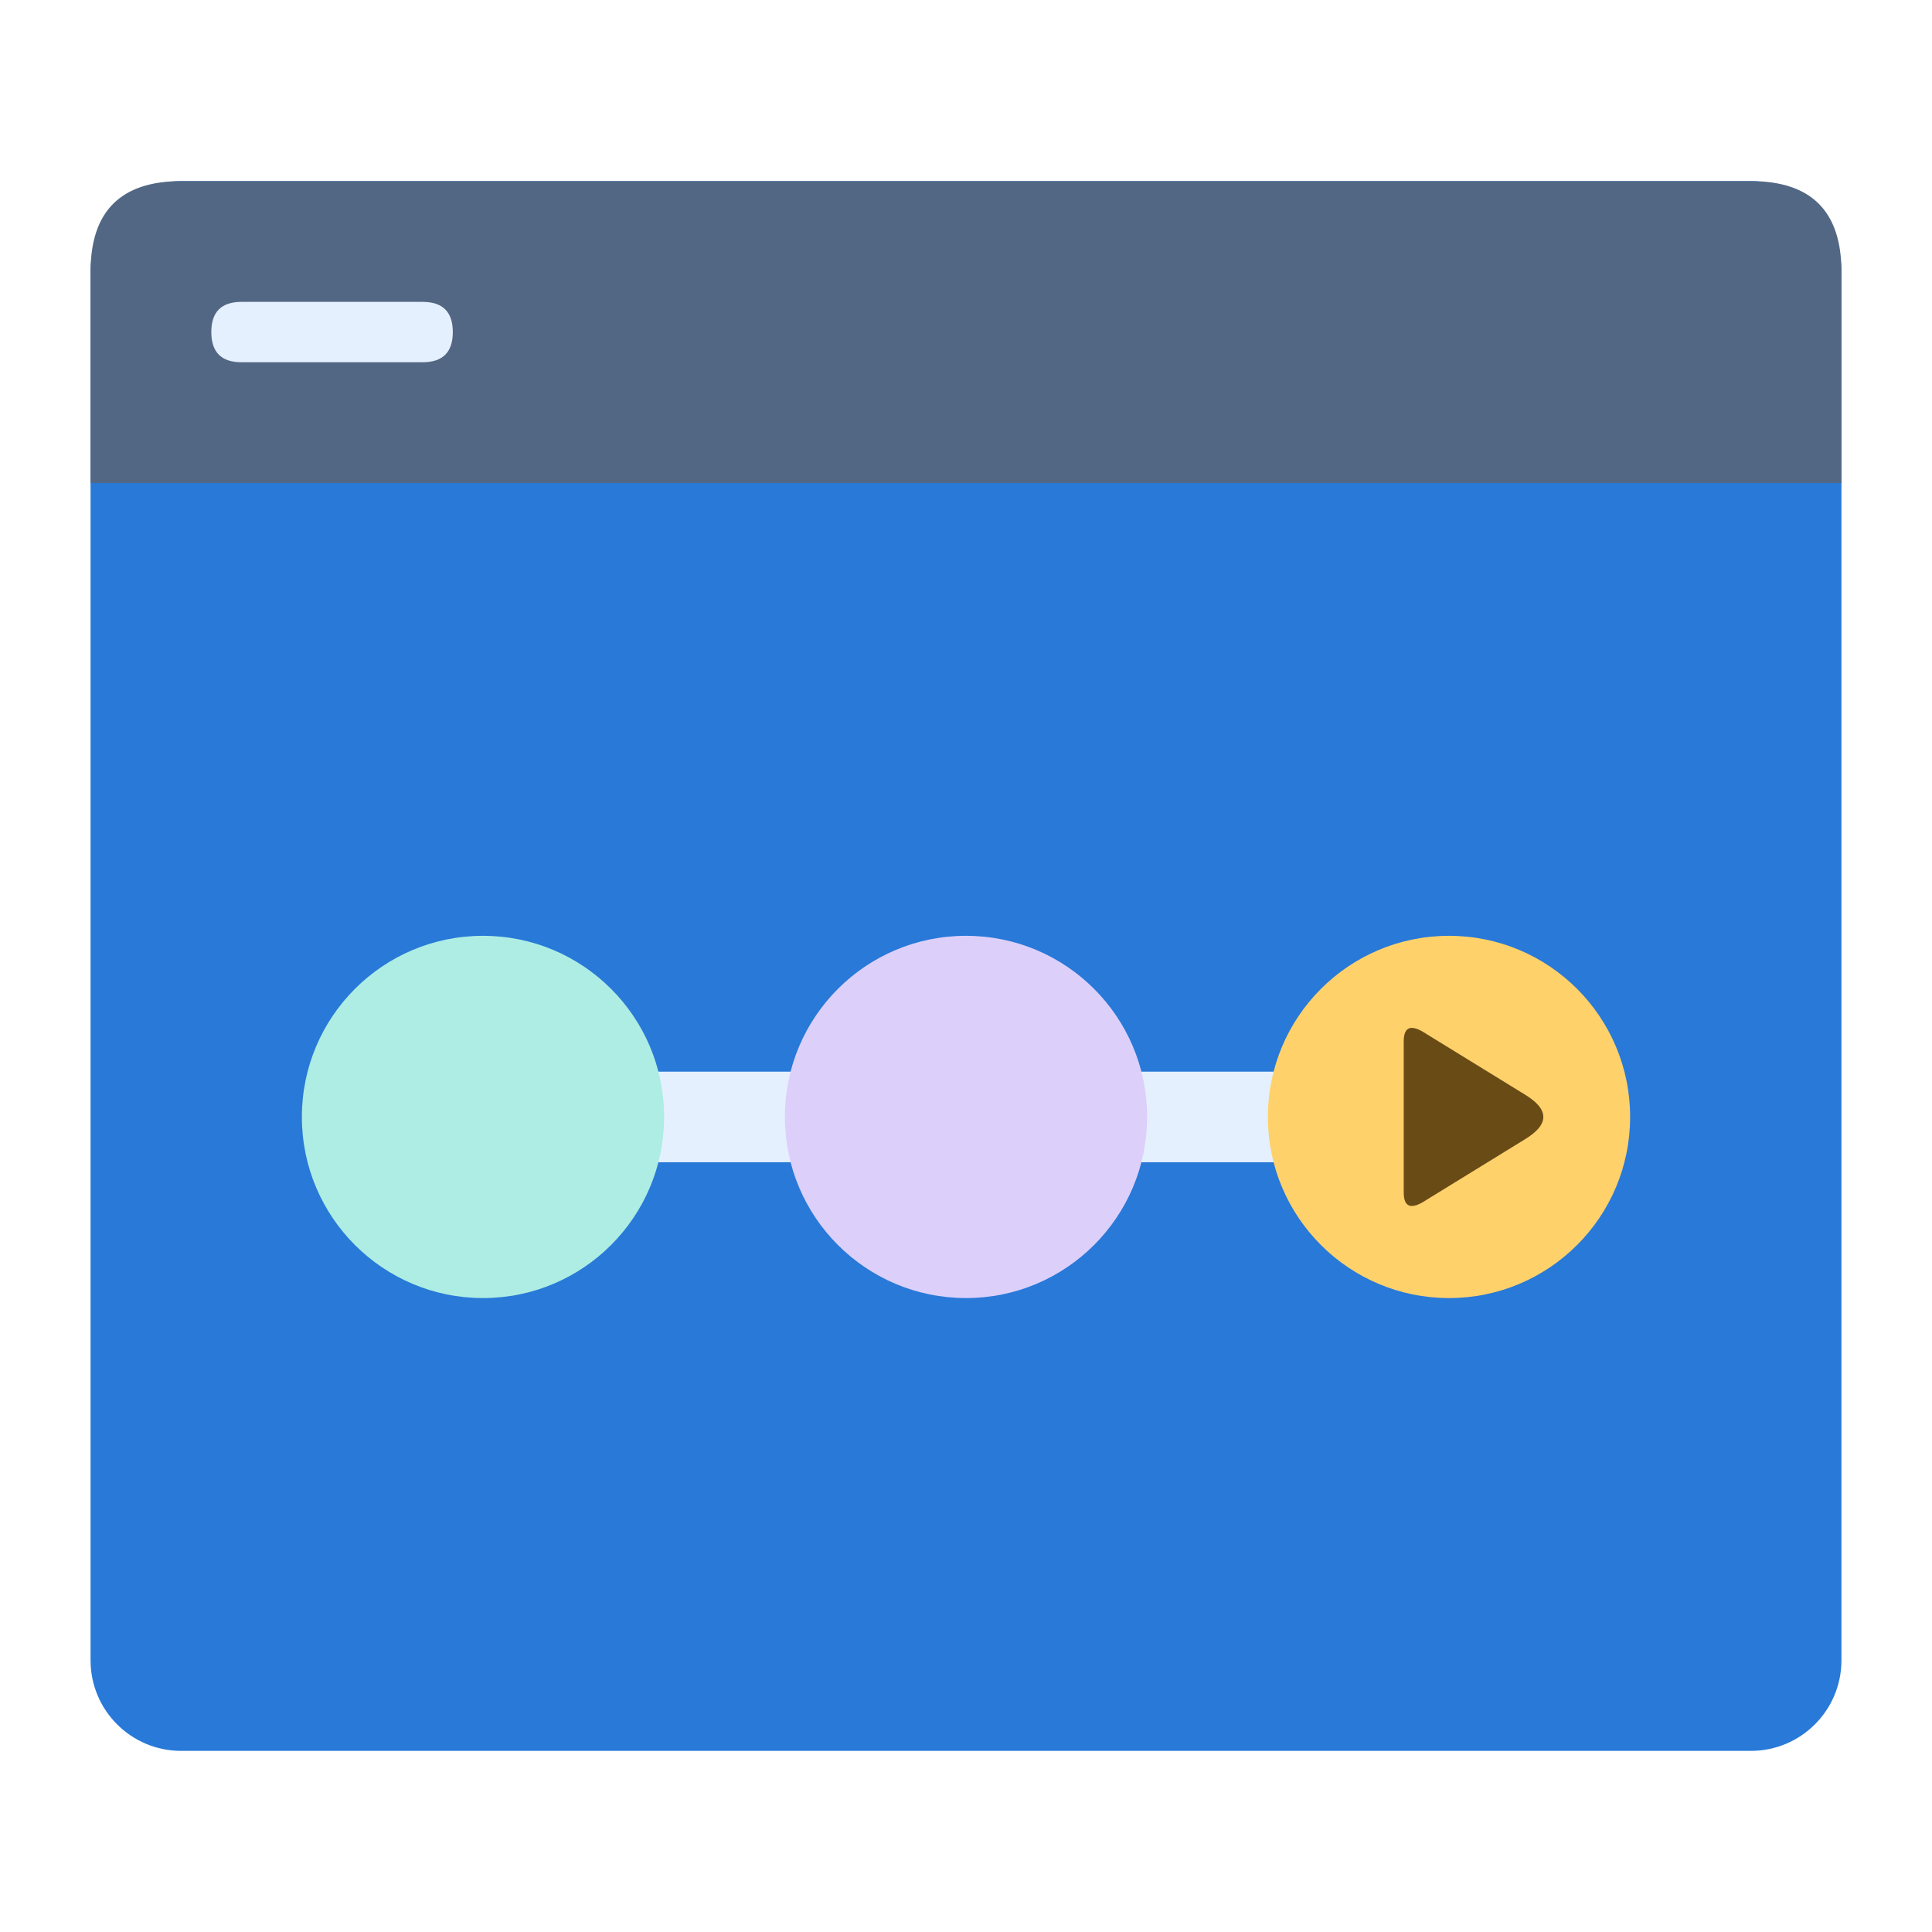
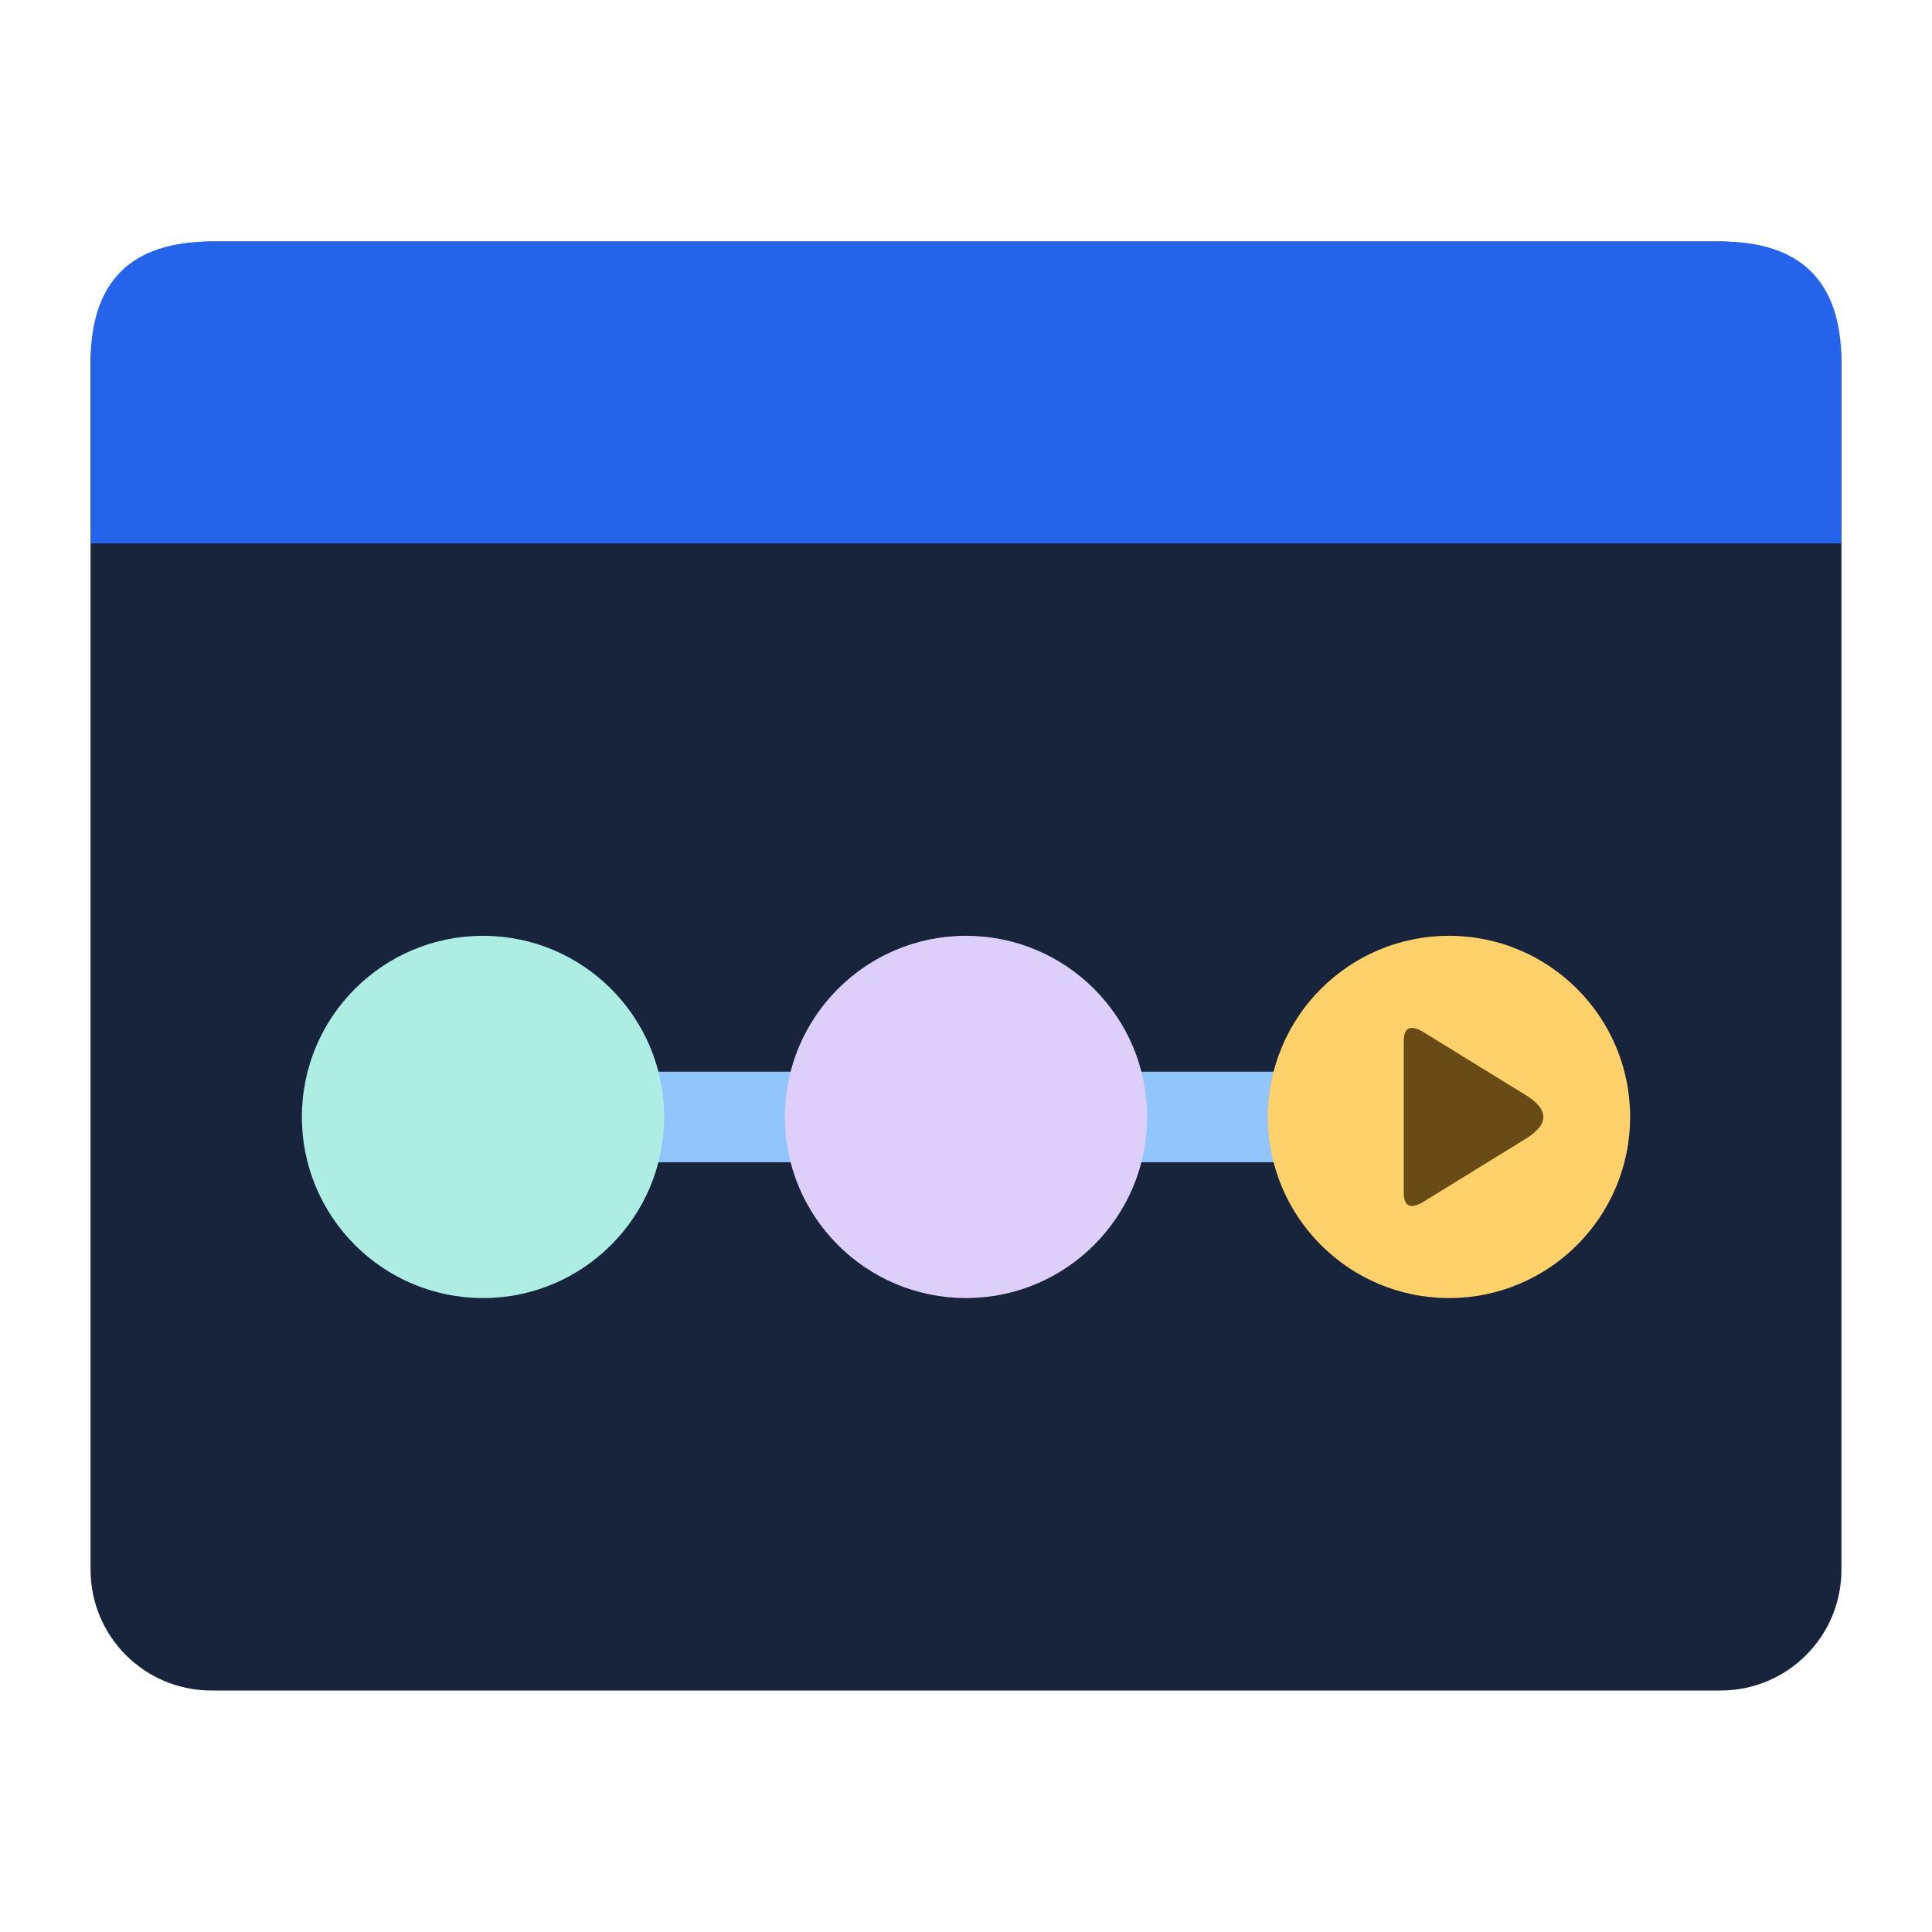
<svg xmlns="http://www.w3.org/2000/svg" width="512" height="512" viewBox="0 0 512 512">
-   <rect x="24" y="48" width="464" height="416" rx="24" fill="#2879D8" />
-   <path d="M48 48H464Q488 48 488 72V128H24V72Q24 48 48 48Z" fill="#526784" />
-   <path d="M64 80H112Q120 80 120 88Q120 96 112 96H64Q56 96 56 88Q56 80 64 80Z" fill="#E5F0FF" />
-   <rect x="128" y="284" width="256" height="24" rx="12" fill="#E5F0FF" />
+   <rect x="24" y="64" width="464" height="384" rx="32" fill="#17243B" />
+   <path d="M56 64H456Q488 64 488 96V144H24V96Q24 64 56 64Z" fill="#2563EB" />
+   <rect x="128" y="284" width="256" height="24" rx="12" fill="#93C5FD" />
  <circle cx="128" cy="296" r="48" fill="#AEEDE3" />
  <circle cx="256" cy="296" r="48" fill="#DCD0FA" />
  <circle cx="384" cy="296" r="48" fill="#FFD16B" />
  <path d="M372 276Q372 270 378 274L404 290Q414 296 404 302L378 318Q372 322 372 316Z" fill="#694B16" />
</svg>
